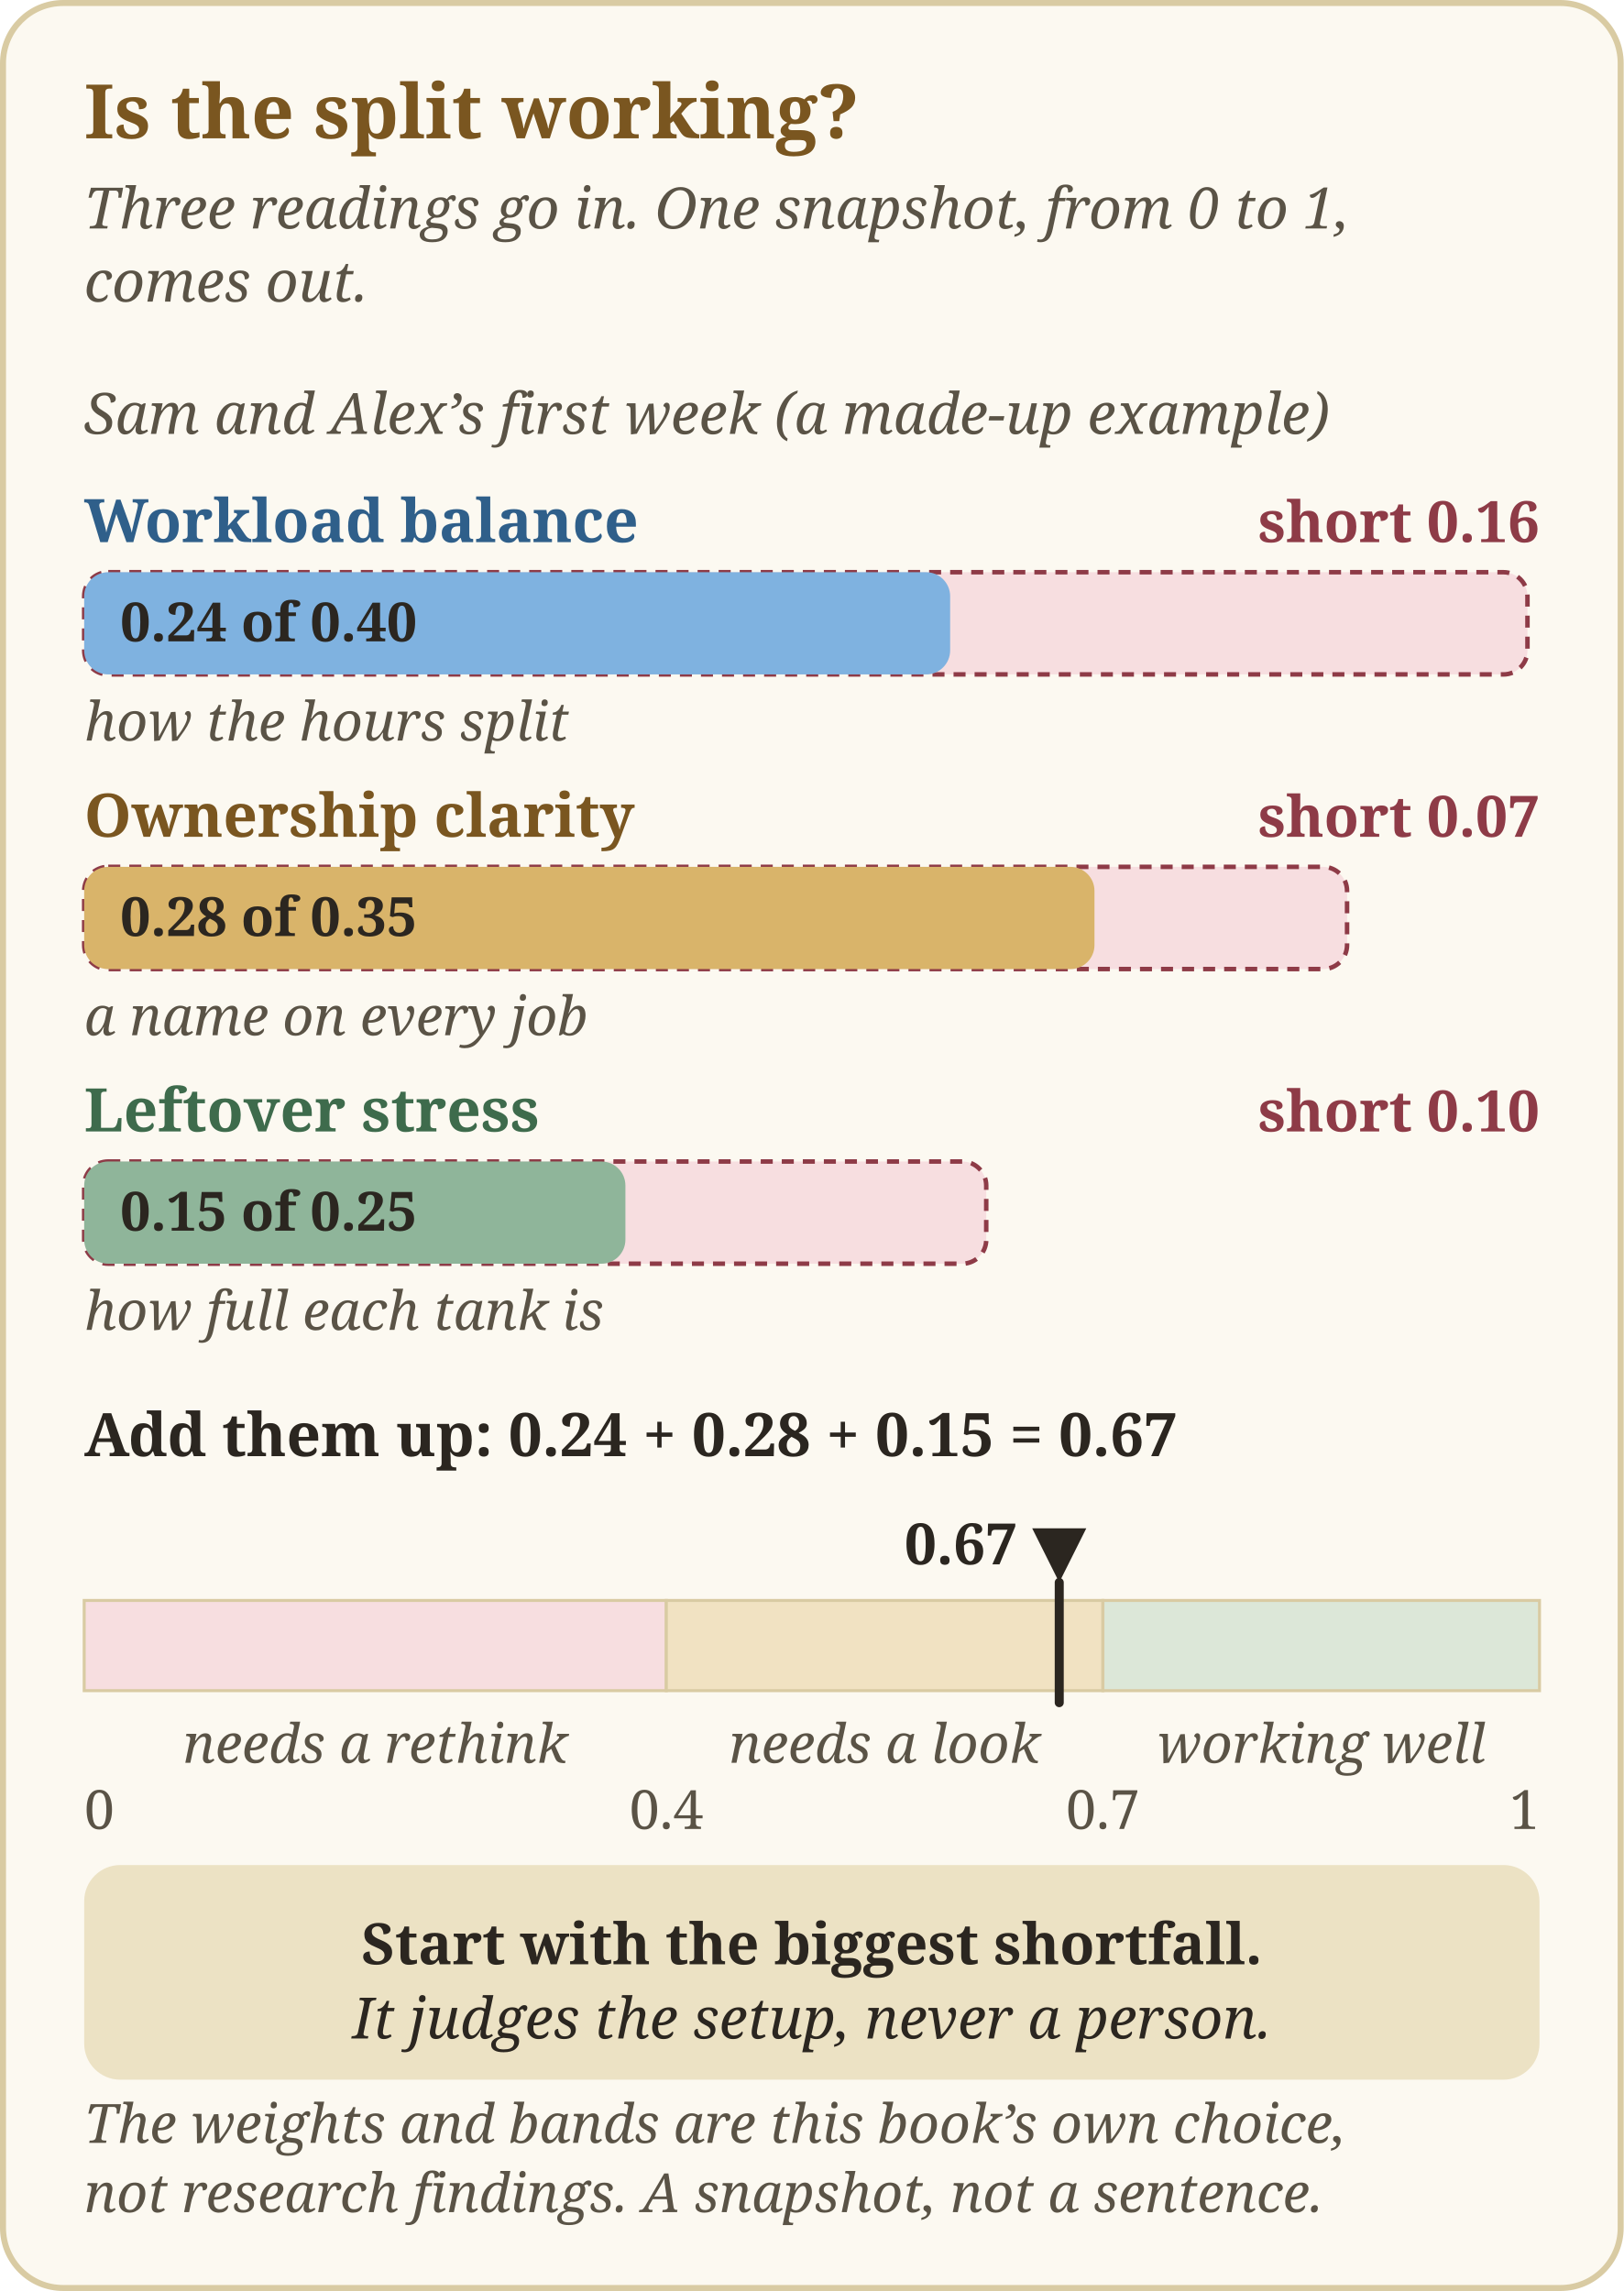
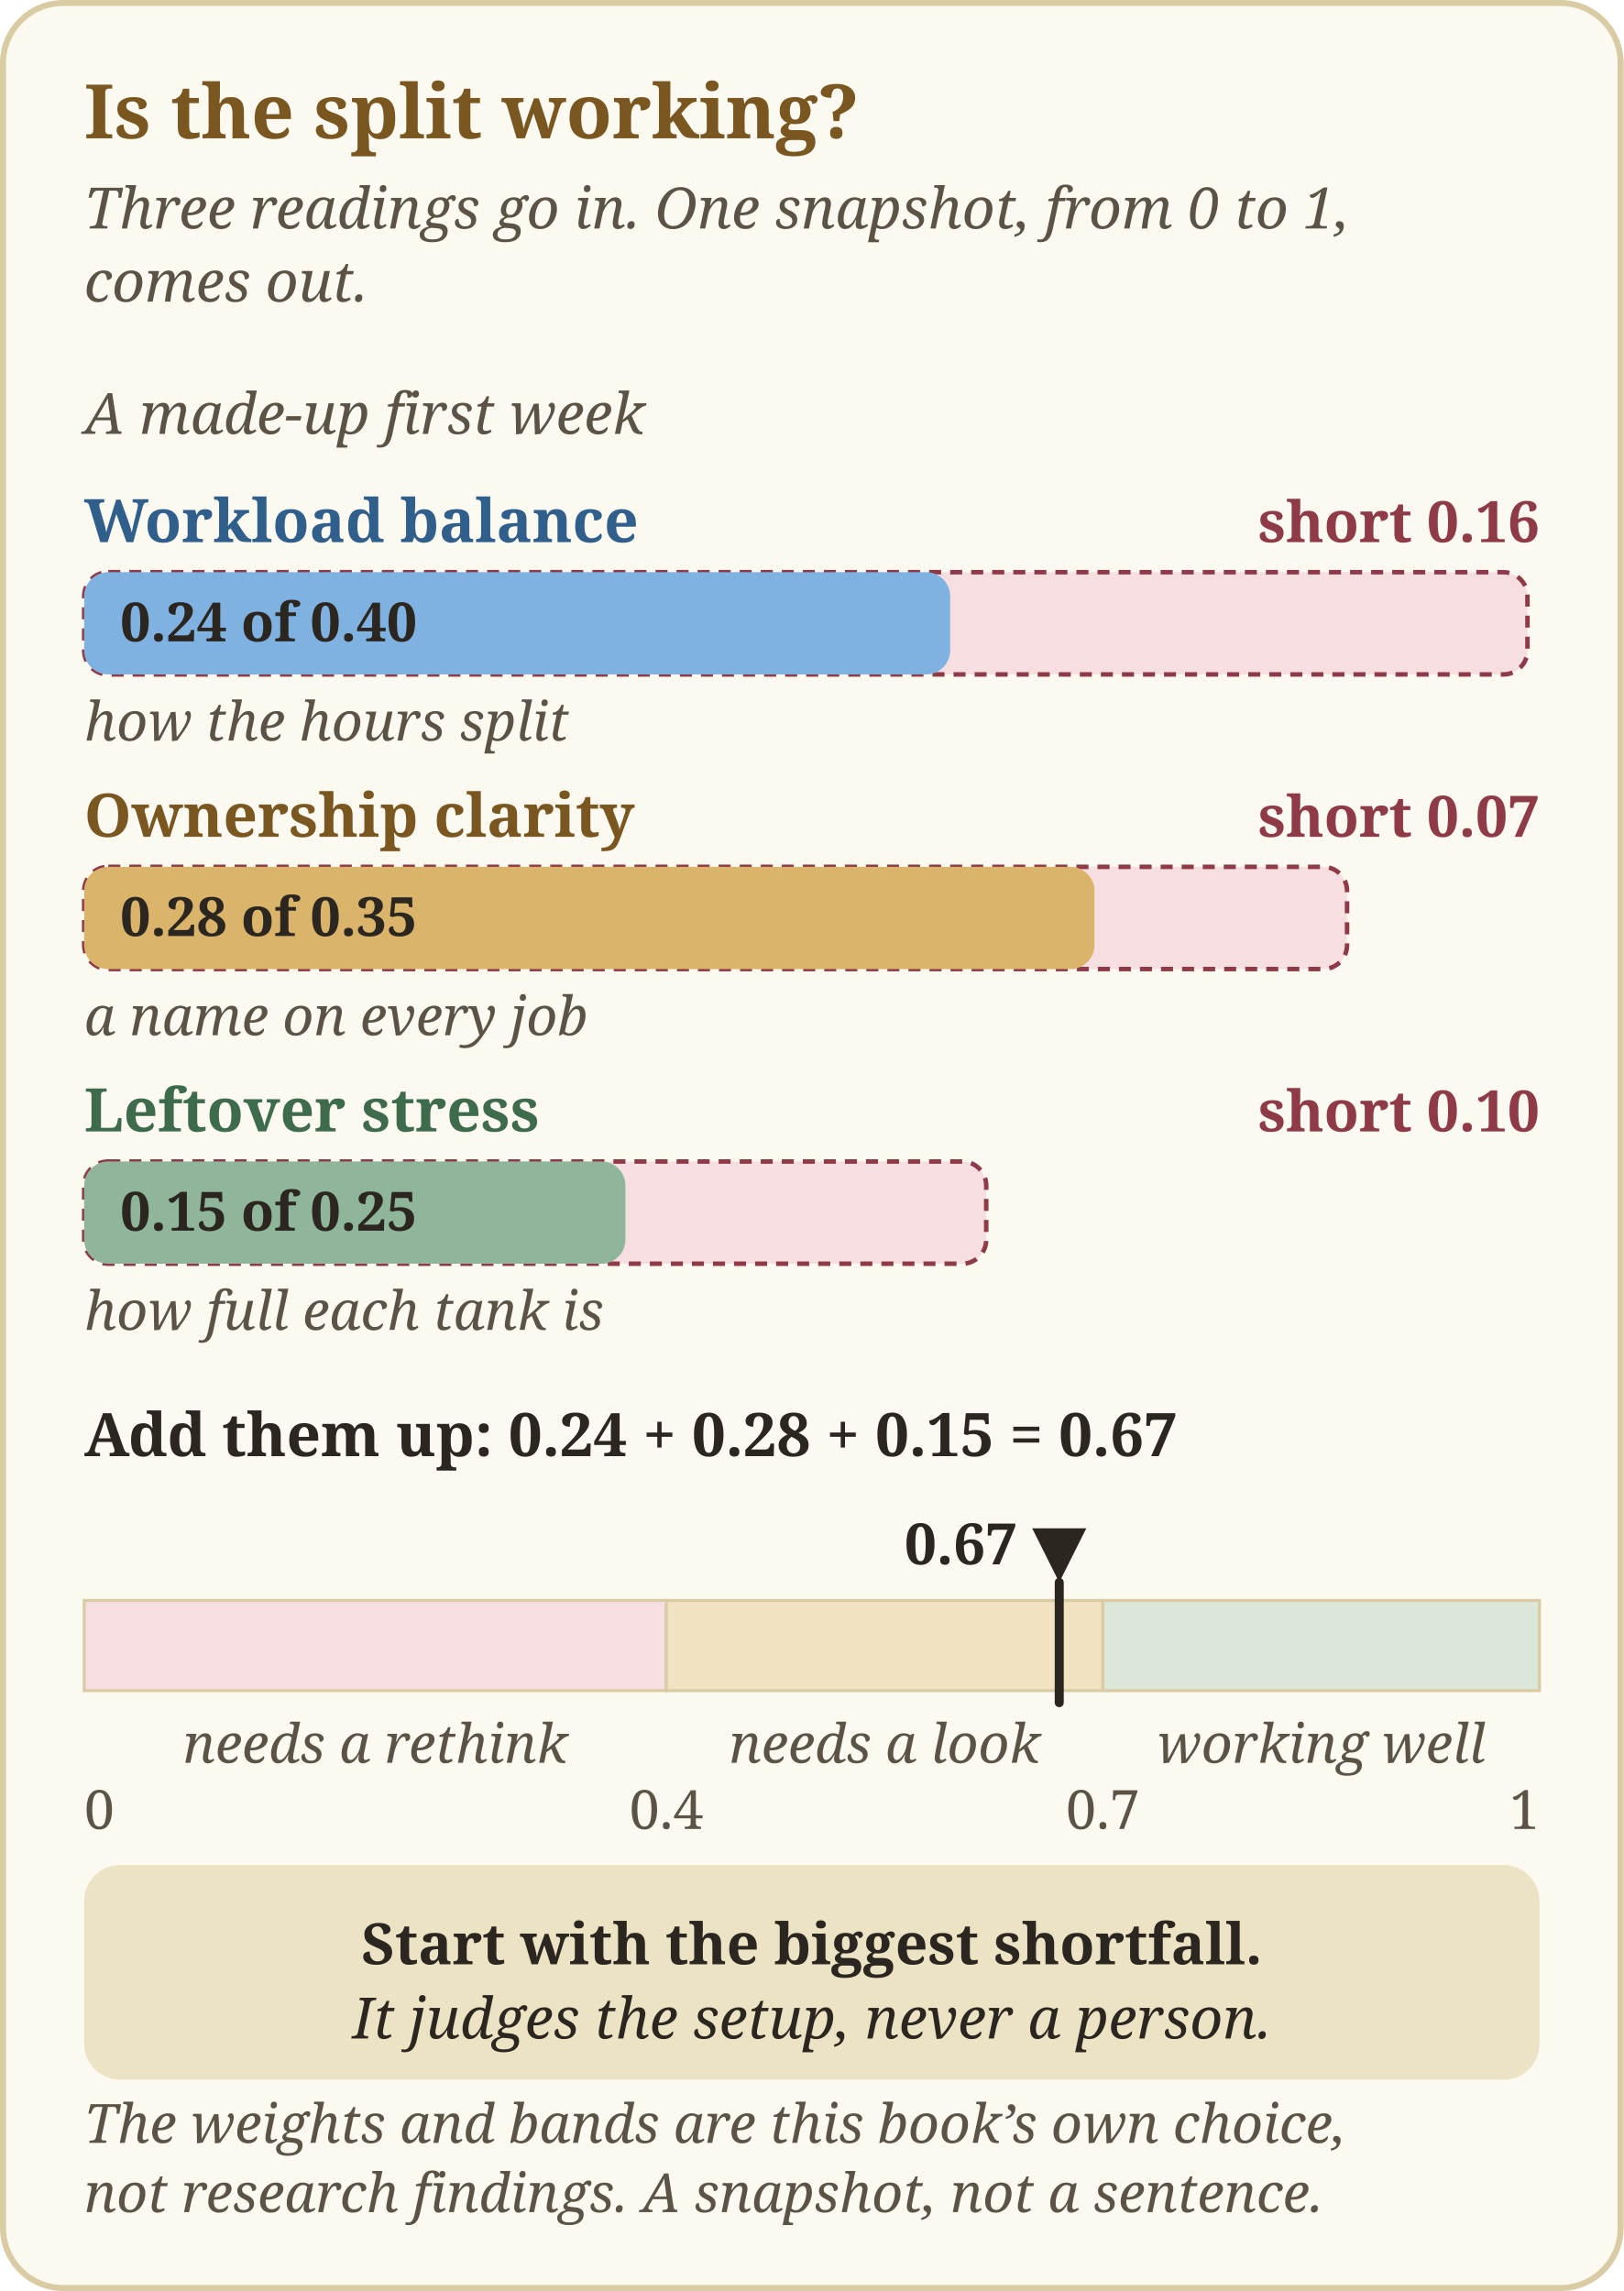
<svg xmlns="http://www.w3.org/2000/svg" viewBox="0 0 540 762" width="540" height="762" role="img" aria-labelledby="fig-ch2-check-t fig-ch2-check-d" font-family="Lora, Georgia, serif" fill="#2B2620">
  <rect x="1" y="1" width="538" height="760" rx="20" fill="#FCF9F1" stroke="#D9CBA3" stroke-width="2" />
  <text x="28" y="46" font-size="25" font-weight="bold" fill="#7A5620">Is the split working?</text>
  <text x="28" y="76" font-size="19" font-style="italic" fill="#5A5346">
    <tspan x="28" dy="0">Three readings go in. One snapshot, from 0 to 1,</tspan>
    <tspan x="28" dy="24.32">comes out.</tspan>
  </text>
-   <text x="28" y="144.32" font-size="19" font-style="italic" fill="#5A5346">Sam and Alex’s first week (a made-up example)</text>
+   <text x="28" y="144.32" font-size="19" font-style="italic" fill="#5A5346">A made-up first week</text>
  <text x="28" y="180.32" font-size="20" font-weight="bold" fill="#2F5F8A">Workload balance</text>
  <text x="512" y="180.32" font-size="19" font-weight="bold" fill="#8E3B47" text-anchor="end">short 0.16</text>
  <rect x="28" y="190.32" width="480" height="34" rx="8" fill="#F7DEE0" stroke="#8E3B47" stroke-width="1.5" stroke-dasharray="4 3" />
  <rect x="28" y="190.32" width="288" height="34" rx="8" fill="#7FB2E0" />
  <text x="40" y="213.32" font-size="18" font-weight="bold">0.24 of 0.40</text>
  <text x="28" y="246.32" font-size="18" font-style="italic" fill="#5A5346">how the hours split</text>
  <text x="28" y="278.32" font-size="20" font-weight="bold" fill="#7A5620">Ownership clarity</text>
  <text x="512" y="278.32" font-size="19" font-weight="bold" fill="#8E3B47" text-anchor="end">short 0.07</text>
  <rect x="28" y="288.32" width="420" height="34" rx="8" fill="#F7DEE0" stroke="#8E3B47" stroke-width="1.5" stroke-dasharray="4 3" />
  <rect x="28" y="288.32" width="336" height="34" rx="8" fill="#D9B46A" />
  <text x="40" y="311.32" font-size="18" font-weight="bold">0.28 of 0.35</text>
  <text x="28" y="344.32" font-size="18" font-style="italic" fill="#5A5346">a name on every job</text>
  <text x="28" y="376.32" font-size="20" font-weight="bold" fill="#3E6B4C">Leftover stress</text>
  <text x="512" y="376.32" font-size="19" font-weight="bold" fill="#8E3B47" text-anchor="end">short 0.10</text>
  <rect x="28" y="386.32" width="300" height="34" rx="8" fill="#F7DEE0" stroke="#8E3B47" stroke-width="1.5" stroke-dasharray="4 3" />
  <rect x="28" y="386.32" width="180" height="34" rx="8" fill="#8FB59A" />
  <text x="40" y="409.32" font-size="18" font-weight="bold">0.15 of 0.25</text>
  <text x="28" y="442.32" font-size="18" font-style="italic" fill="#5A5346">how full each tank is</text>
  <text x="28" y="484.32" font-size="20" font-weight="bold">Add them up: 0.24 + 0.28 + 0.15 = 0.67</text>
  <rect x="28" y="532.32" width="193.6" height="30" rx="0" fill="#F7DEE0" stroke="#D9CBA3" stroke-width="1" />
  <text x="124.8" y="586.32" font-size="18" font-style="italic" fill="#5A5346" text-anchor="middle">needs a rethink</text>
  <rect x="221.6" y="532.32" width="145.2" height="30" rx="0" fill="#F1E2C2" stroke="#D9CBA3" stroke-width="1" />
  <text x="294.2" y="586.32" font-size="18" font-style="italic" fill="#5A5346" text-anchor="middle">needs a look</text>
  <rect x="366.8" y="532.32" width="145.2" height="30" rx="0" fill="#DCE7D8" stroke="#D9CBA3" stroke-width="1" />
  <text x="439.4" y="586.32" font-size="18" font-style="italic" fill="#5A5346" text-anchor="middle">working well</text>
  <text x="28" y="608.32" font-size="18" fill="#5A5346">0</text>
  <text x="221.6" y="608.32" font-size="18" fill="#5A5346" text-anchor="middle">0.4</text>
  <text x="366.8" y="608.32" font-size="18" fill="#5A5346" text-anchor="middle">0.7</text>
  <text x="512" y="608.32" font-size="18" fill="#5A5346" text-anchor="end">1</text>
  <path d="M343.28 508.32 L361.28 508.32 L352.28 526.32 Z" fill="#2B2620" />
  <line x1="352.28" y1="526.32" x2="352.28" y2="566.32" stroke="#2B2620" stroke-width="3" stroke-linecap="round" />
  <text x="338.28" y="520.32" font-size="19" font-weight="bold" text-anchor="end">0.67</text>
  <rect x="28" y="620.32" width="484" height="71.4" rx="12" fill="#ECE2C4" />
  <text x="270" y="653.32" font-size="19" font-weight="bold" text-anchor="middle">Start with the biggest shortfall.</text>
  <text x="270" y="678.02" font-size="19" font-style="italic" text-anchor="middle">It judges the setup, never a person.</text>
  <text x="28" y="712.72" font-size="18" font-style="italic" fill="#5A5346">
    <tspan x="28" dy="0">The weights and bands are this book’s own choice,</tspan>
    <tspan x="28" dy="23.04">not research findings. A snapshot, not a sentence.</tspan>
  </text>
</svg>
